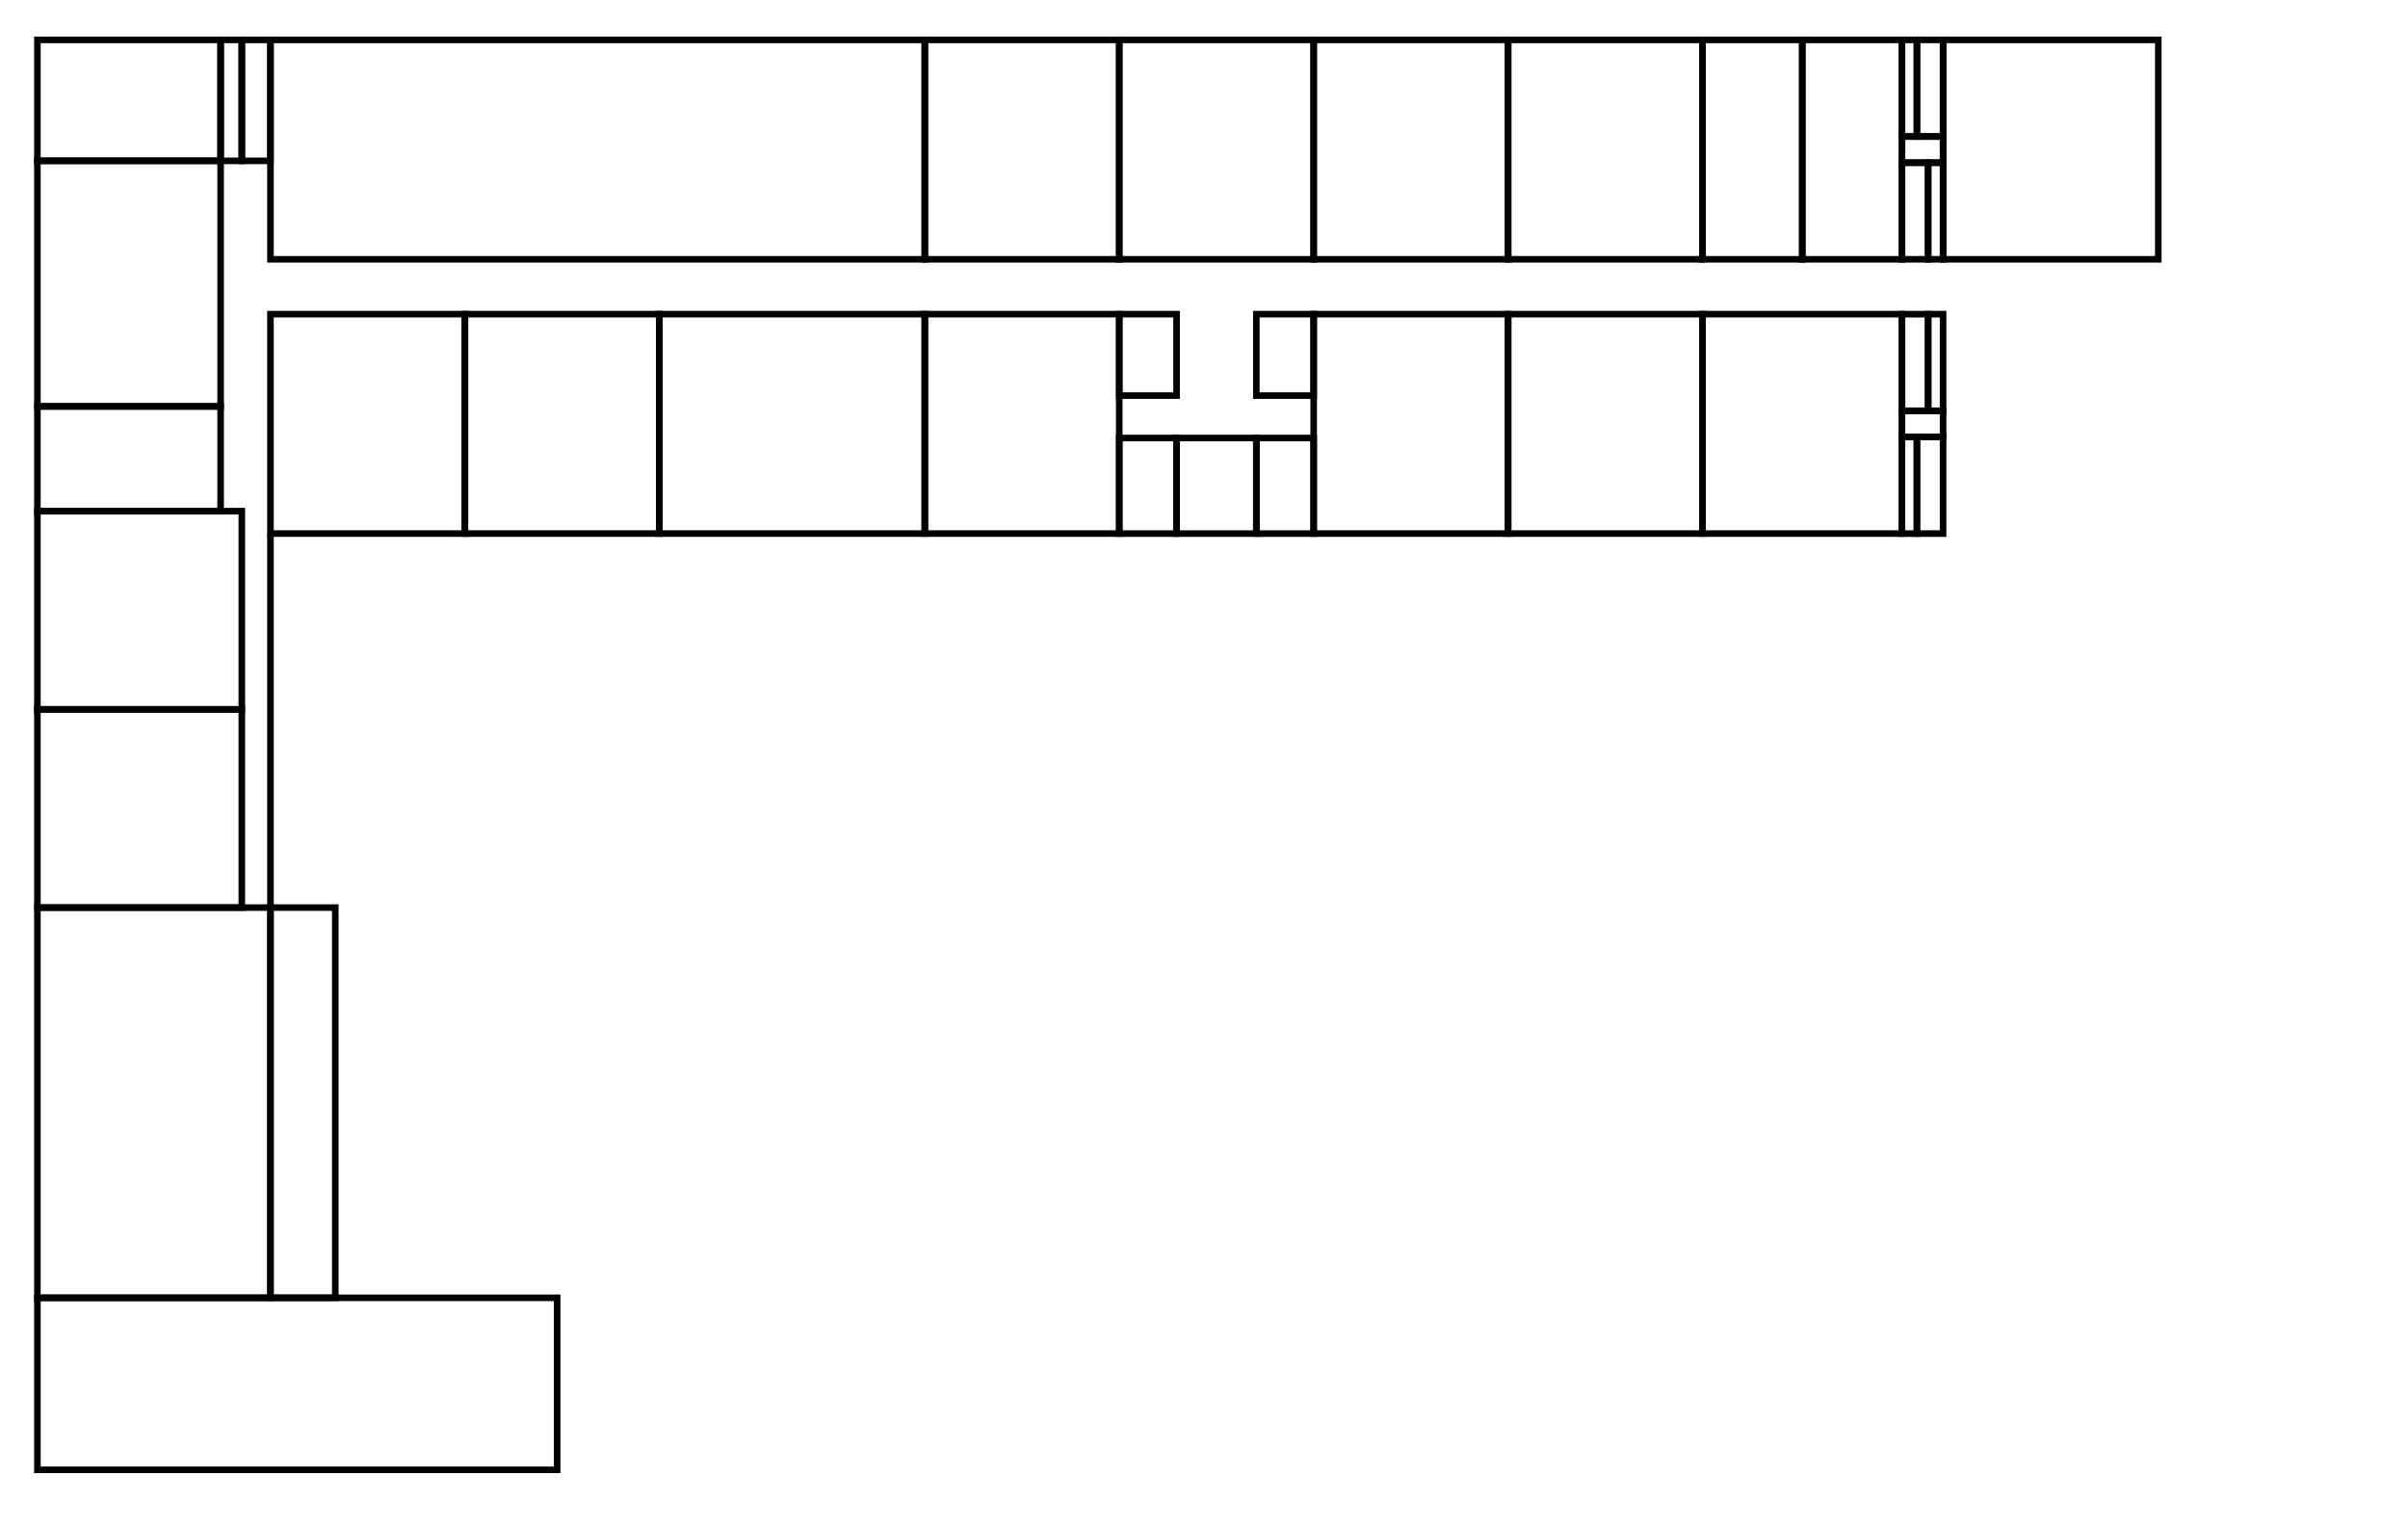
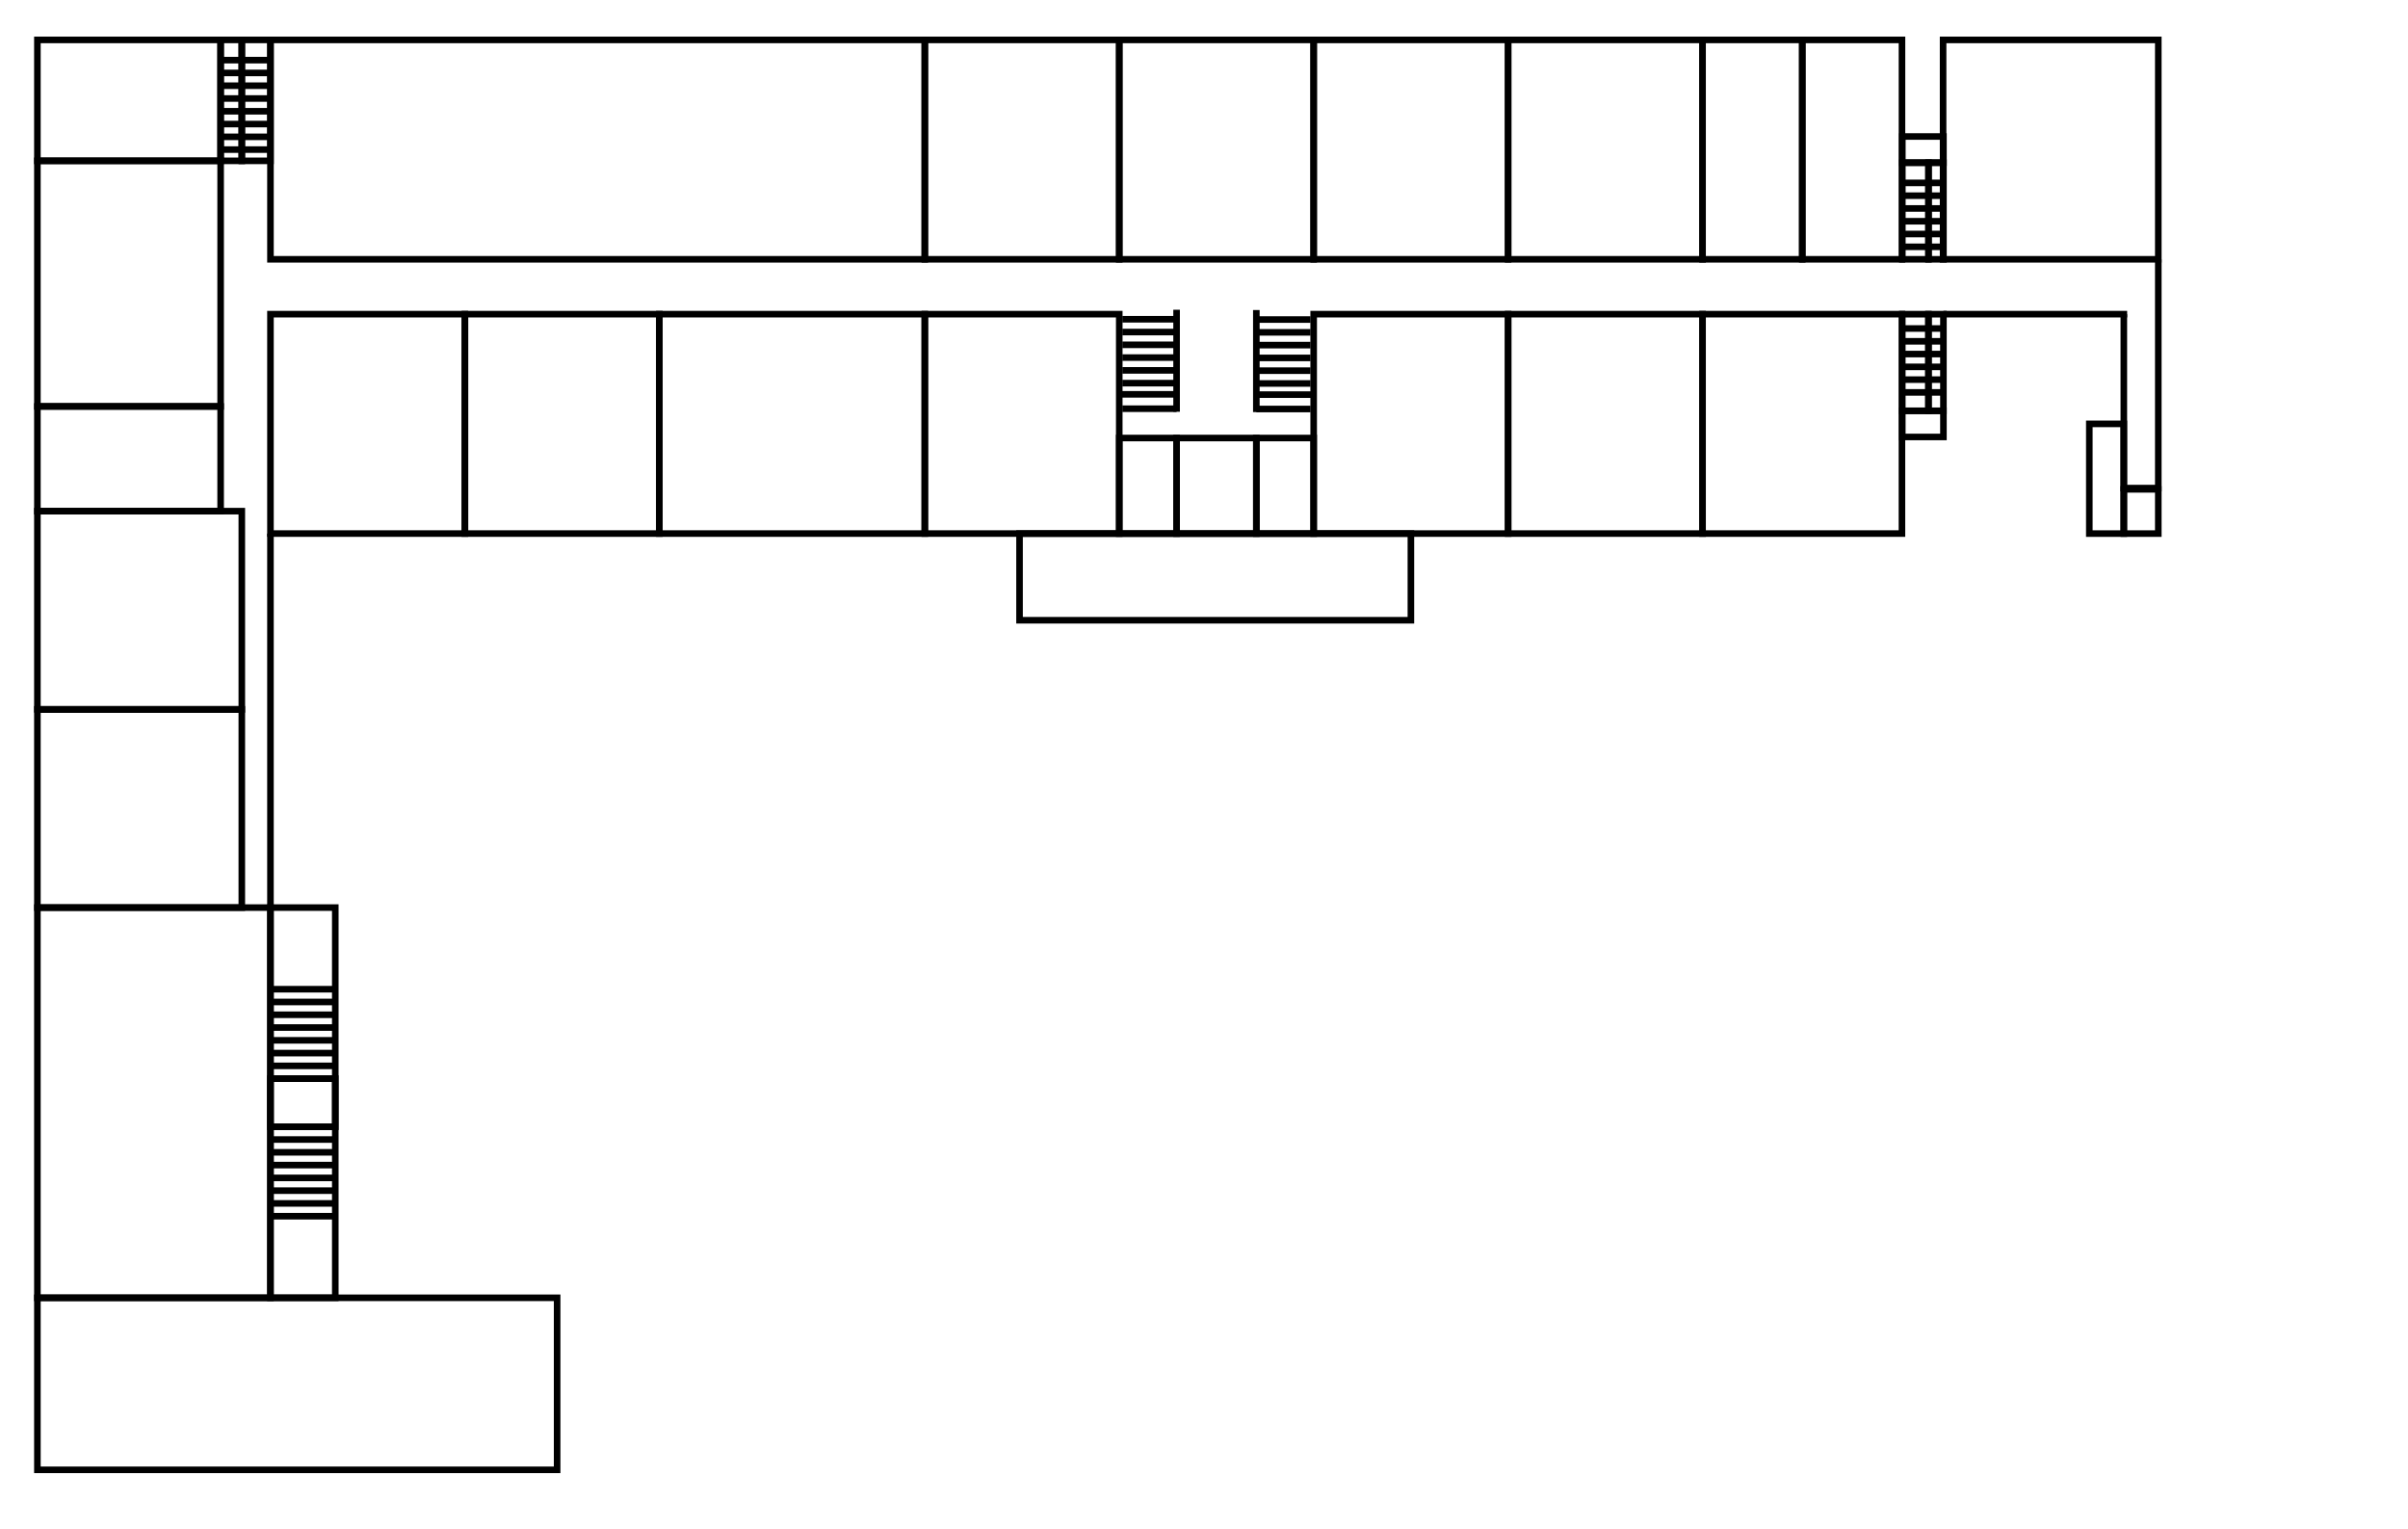
<svg xmlns="http://www.w3.org/2000/svg" viewBox="0 0 732.13 464.59">
  <defs>
    <style>.cls-1{fill:none;stroke:#000;stroke-miterlimit:10;stroke-width:2px;}</style>
  </defs>
  <g id="Layer_2" data-name="Layer 2">
    <rect class="cls-1" x="547.96" y="12.13" width="30.32" height="66.69" />
    <rect class="cls-1" x="517.64" y="12.13" width="30.32" height="66.69" />
    <rect class="cls-1" x="458.53" y="12.13" width="59.12" height="66.69" />
    <rect class="cls-1" x="399.41" y="12.13" width="59.12" height="66.69" />
    <rect class="cls-1" x="340.29" y="12.13" width="59.12" height="66.69" />
    <rect class="cls-1" x="281.18" y="12.13" width="59.12" height="66.69" />
    <rect class="cls-1" x="82.23" y="12.13" width="198.95" height="66.69" />
    <rect class="cls-1" x="11.37" y="12.13" width="55.71" height="36.76" />
    <rect class="cls-1" x="11.37" y="48.88" width="55.71" height="74.65" />
    <rect class="cls-1" x="11.37" y="123.54" width="55.71" height="31.83" />
    <rect class="cls-1" x="11.37" y="155.37" width="62.15" height="60.25" />
    <rect class="cls-1" x="11.37" y="215.62" width="62.15" height="60.25" />
    <rect class="cls-1" x="11.37" y="275.87" width="70.86" height="118.61" />
    <rect class="cls-1" x="11.37" y="394.48" width="158.02" height="52.29" />
    <rect class="cls-1" x="517.64" y="95.49" width="60.63" height="66.69" />
    <rect class="cls-1" x="458.53" y="95.49" width="59.12" height="66.69" />
    <rect class="cls-1" x="281.18" y="95.49" width="59.12" height="66.69" />
    <rect class="cls-1" x="399.41" y="95.49" width="59.12" height="66.69" />
-     <rect class="cls-1" x="578.27" y="12.13" width="4.55" height="29.37" />
-     <rect class="cls-1" x="582.82" y="12.13" width="7.96" height="29.37" />
-     <rect class="cls-1" x="586.23" y="49.45" width="4.55" height="29.37" />
-     <rect class="cls-1" x="578.27" y="49.45" width="7.96" height="29.37" />
-     <rect class="cls-1" x="578.27" y="41.49" width="12.51" height="7.96" />
-     <rect class="cls-1" x="586.23" y="95.49" width="4.55" height="29.37" transform="translate(1177.01 220.36) rotate(-180)" />
-     <rect class="cls-1" x="578.27" y="95.49" width="7.96" height="29.37" transform="translate(1164.51 220.36) rotate(-180)" />
-     <rect class="cls-1" x="578.27" y="132.82" width="4.55" height="29.37" transform="translate(1161.09 295.01) rotate(-180)" />
-     <rect class="cls-1" x="582.82" y="132.82" width="7.96" height="29.37" transform="translate(1173.6 295.01) rotate(-180)" />
-     <rect class="cls-1" x="578.27" y="124.86" width="12.51" height="7.96" transform="translate(1169.05 257.68) rotate(-180)" />
-     <rect class="cls-1" x="340.29" y="95.49" width="17.43" height="24.76" />
-     <rect class="cls-1" x="381.98" y="95.49" width="17.43" height="24.76" />
    <rect class="cls-1" x="381.98" y="133.14" width="17.43" height="29.05" />
    <rect class="cls-1" x="340.29" y="133.14" width="17.43" height="29.05" />
    <rect class="cls-1" x="357.73" y="133.14" width="24.25" height="29.05" />
    <line class="cls-1" x1="82.23" y1="162.19" x2="82.23" y2="275.87" />
    <rect class="cls-1" x="82.23" y="275.87" width="19.71" height="118.61" />
    <rect class="cls-1" x="73.52" y="12.13" width="8.72" height="36.76" />
    <rect class="cls-1" x="590.78" y="12.13" width="65.43" height="66.69" />
    <rect class="cls-1" x="67.07" y="12.13" width="6.44" height="36.76" />
    <rect class="cls-1" x="200.46" y="95.49" width="80.72" height="66.69" />
    <rect class="cls-1" x="141.35" y="95.49" width="59.12" height="66.69" />
    <rect class="cls-1" x="82.23" y="95.49" width="59.12" height="66.69" />
+     <rect class="cls-1" x="309.98" y="162.19" width="118.99" height="26.34" />
+     <line class="cls-1" x1="67.4" y1="18.28" x2="82.33" y2="18.28" />
+     <line class="cls-1" x1="67.4" y1="22.17" x2="82.33" y2="22.17" />
+     <line class="cls-1" x1="67.4" y1="26.05" x2="82.33" y2="26.05" />
+     <line class="cls-1" x1="67.4" y1="29.94" x2="82.33" y2="29.94" />
+     <line class="cls-1" x1="67.07" y1="33.82" x2="82" y2="33.82" />
+     <line class="cls-1" x1="67.07" y1="37.71" x2="82" y2="37.71" />
+     <line class="cls-1" x1="67.07" y1="41.59" x2="82" y2="41.59" />
+     <line class="cls-1" x1="67.07" y1="45.47" x2="82" y2="45.47" />
+     <line class="cls-1" x1="82.44" y1="300.68" x2="101.73" y2="300.68" />
+     <line class="cls-1" x1="82.44" y1="304.56" x2="101.73" y2="304.56" />
+     <line class="cls-1" x1="82.44" y1="308.45" x2="101.73" y2="308.45" />
+     <line class="cls-1" x1="82.44" y1="312.33" x2="101.73" y2="312.33" />
+     <line class="cls-1" x1="82.44" y1="316.22" x2="101.73" y2="316.22" />
+     <line class="cls-1" x1="82.44" y1="320.1" x2="101.73" y2="320.1" />
+     <line class="cls-1" x1="82.44" y1="323.98" x2="101.73" y2="323.98" />
+     <line class="cls-1" x1="82.44" y1="327.87" x2="101.73" y2="327.87" />
+     <rect class="cls-1" x="82.23" y="327.87" width="19.71" height="14.62" />
+     <line class="cls-1" x1="82.44" y1="342.49" x2="101.73" y2="342.49" />
+     <line class="cls-1" x1="82.44" y1="346.37" x2="101.73" y2="346.37" />
+     <line class="cls-1" x1="82.44" y1="350.26" x2="101.73" y2="350.26" />
+     <line class="cls-1" x1="82.44" y1="354.14" x2="101.73" y2="354.14" />
+     <line class="cls-1" x1="82.44" y1="358.03" x2="101.73" y2="358.03" />
+     <line class="cls-1" x1="82.44" y1="361.91" x2="101.73" y2="361.91" />
+     <line class="cls-1" x1="82.44" y1="365.79" x2="101.73" y2="365.79" />
+     <line class="cls-1" x1="82.44" y1="369.68" x2="101.73" y2="369.68" />
+     <line class="cls-1" x1="341.24" y1="97.04" x2="357.73" y2="97.04" />
+     <line class="cls-1" x1="341.24" y1="100.93" x2="357.73" y2="100.93" />
+     <line class="cls-1" x1="341.24" y1="104.81" x2="357.73" y2="104.81" />
+     <line class="cls-1" x1="341.24" y1="108.69" x2="357.73" y2="108.69" />
+     <line class="cls-1" x1="341.24" y1="112.58" x2="357.73" y2="112.58" />
+     <line class="cls-1" x1="341.24" y1="116.46" x2="357.73" y2="116.46" />
+     <line class="cls-1" x1="341.24" y1="124.23" x2="357.73" y2="124.23" />
+     <line class="cls-1" x1="340.29" y1="119.86" x2="357.73" y2="119.86" />
+     <line class="cls-1" x1="357.73" y1="125.16" x2="357.73" y2="94.15" />
+     <line class="cls-1" x1="398.46" y1="97.13" x2="381.98" y2="97.13" />
+     <line class="cls-1" x1="398.46" y1="101.02" x2="381.98" y2="101.02" />
+     <line class="cls-1" x1="398.46" y1="104.9" x2="381.98" y2="104.9" />
+     <line class="cls-1" x1="398.46" y1="108.79" x2="381.98" y2="108.79" />
+     <line class="cls-1" x1="398.46" y1="112.67" x2="381.98" y2="112.67" />
+     <line class="cls-1" x1="398.46" y1="116.56" x2="381.98" y2="116.56" />
+     <line class="cls-1" x1="398.46" y1="124.32" x2="381.98" y2="124.32" />
+     <line class="cls-1" x1="399.41" y1="119.95" x2="381.98" y2="119.95" />
+     <line class="cls-1" x1="381.98" y1="125.26" x2="381.98" y2="94.24" />
+     <rect class="cls-1" x="586.34" y="49.45" width="4.55" height="29.37" />
+     <rect class="cls-1" x="586.34" y="95.49" width="4.55" height="29.37" transform="translate(1177.22 220.36) rotate(-180)" />
+     <rect class="cls-1" x="578.38" y="95.49" width="7.96" height="29.37" transform="translate(1164.71 220.36) rotate(-180)" />
+     <rect class="cls-1" x="578.38" y="124.86" width="12.51" height="7.96" transform="translate(1169.26 257.68) rotate(-180)" />
+     <line class="cls-1" x1="578.94" y1="99.85" x2="591.01" y2="99.85" />
+     <line class="cls-1" x1="578.94" y1="103.74" x2="591.01" y2="103.74" />
+     <line class="cls-1" x1="578.94" y1="107.62" x2="591.01" y2="107.62" />
+     <line class="cls-1" x1="578.94" y1="111.51" x2="591.01" y2="111.51" />
+     <line class="cls-1" x1="578.68" y1="115.39" x2="590.75" y2="115.39" />
+     <line class="cls-1" x1="578.68" y1="119.27" x2="590.75" y2="119.27" />
+     <rect class="cls-1" x="578.38" y="49.45" width="7.96" height="29.37" />
+     <rect class="cls-1" x="578.38" y="41.49" width="12.51" height="7.96" />
+     <line class="cls-1" x1="578.54" y1="55.59" x2="590.61" y2="55.59" />
+     <line class="cls-1" x1="578.54" y1="59.48" x2="590.61" y2="59.48" />
+     <line class="cls-1" x1="578.54" y1="63.36" x2="590.61" y2="63.36" />
+     <line class="cls-1" x1="578.54" y1="67.25" x2="590.61" y2="67.25" />
+     <line class="cls-1" x1="578.27" y1="71.13" x2="590.35" y2="71.13" />
+     <line class="cls-1" x1="578.27" y1="75.02" x2="590.35" y2="75.02" />
+     <polyline class="cls-1" points="656.21 78.82 656.21 148.36 645.73 148.36 645.73 95.5" />
+     <rect class="cls-1" x="635.24" y="128.84" width="10.48" height="33.35" />
+     <rect class="cls-1" x="645.73" y="148.74" width="10.48" height="13.45" />
+     <line class="cls-1" x1="590.88" y1="95.49" x2="646.74" y2="95.49" />
  </g>
</svg>
